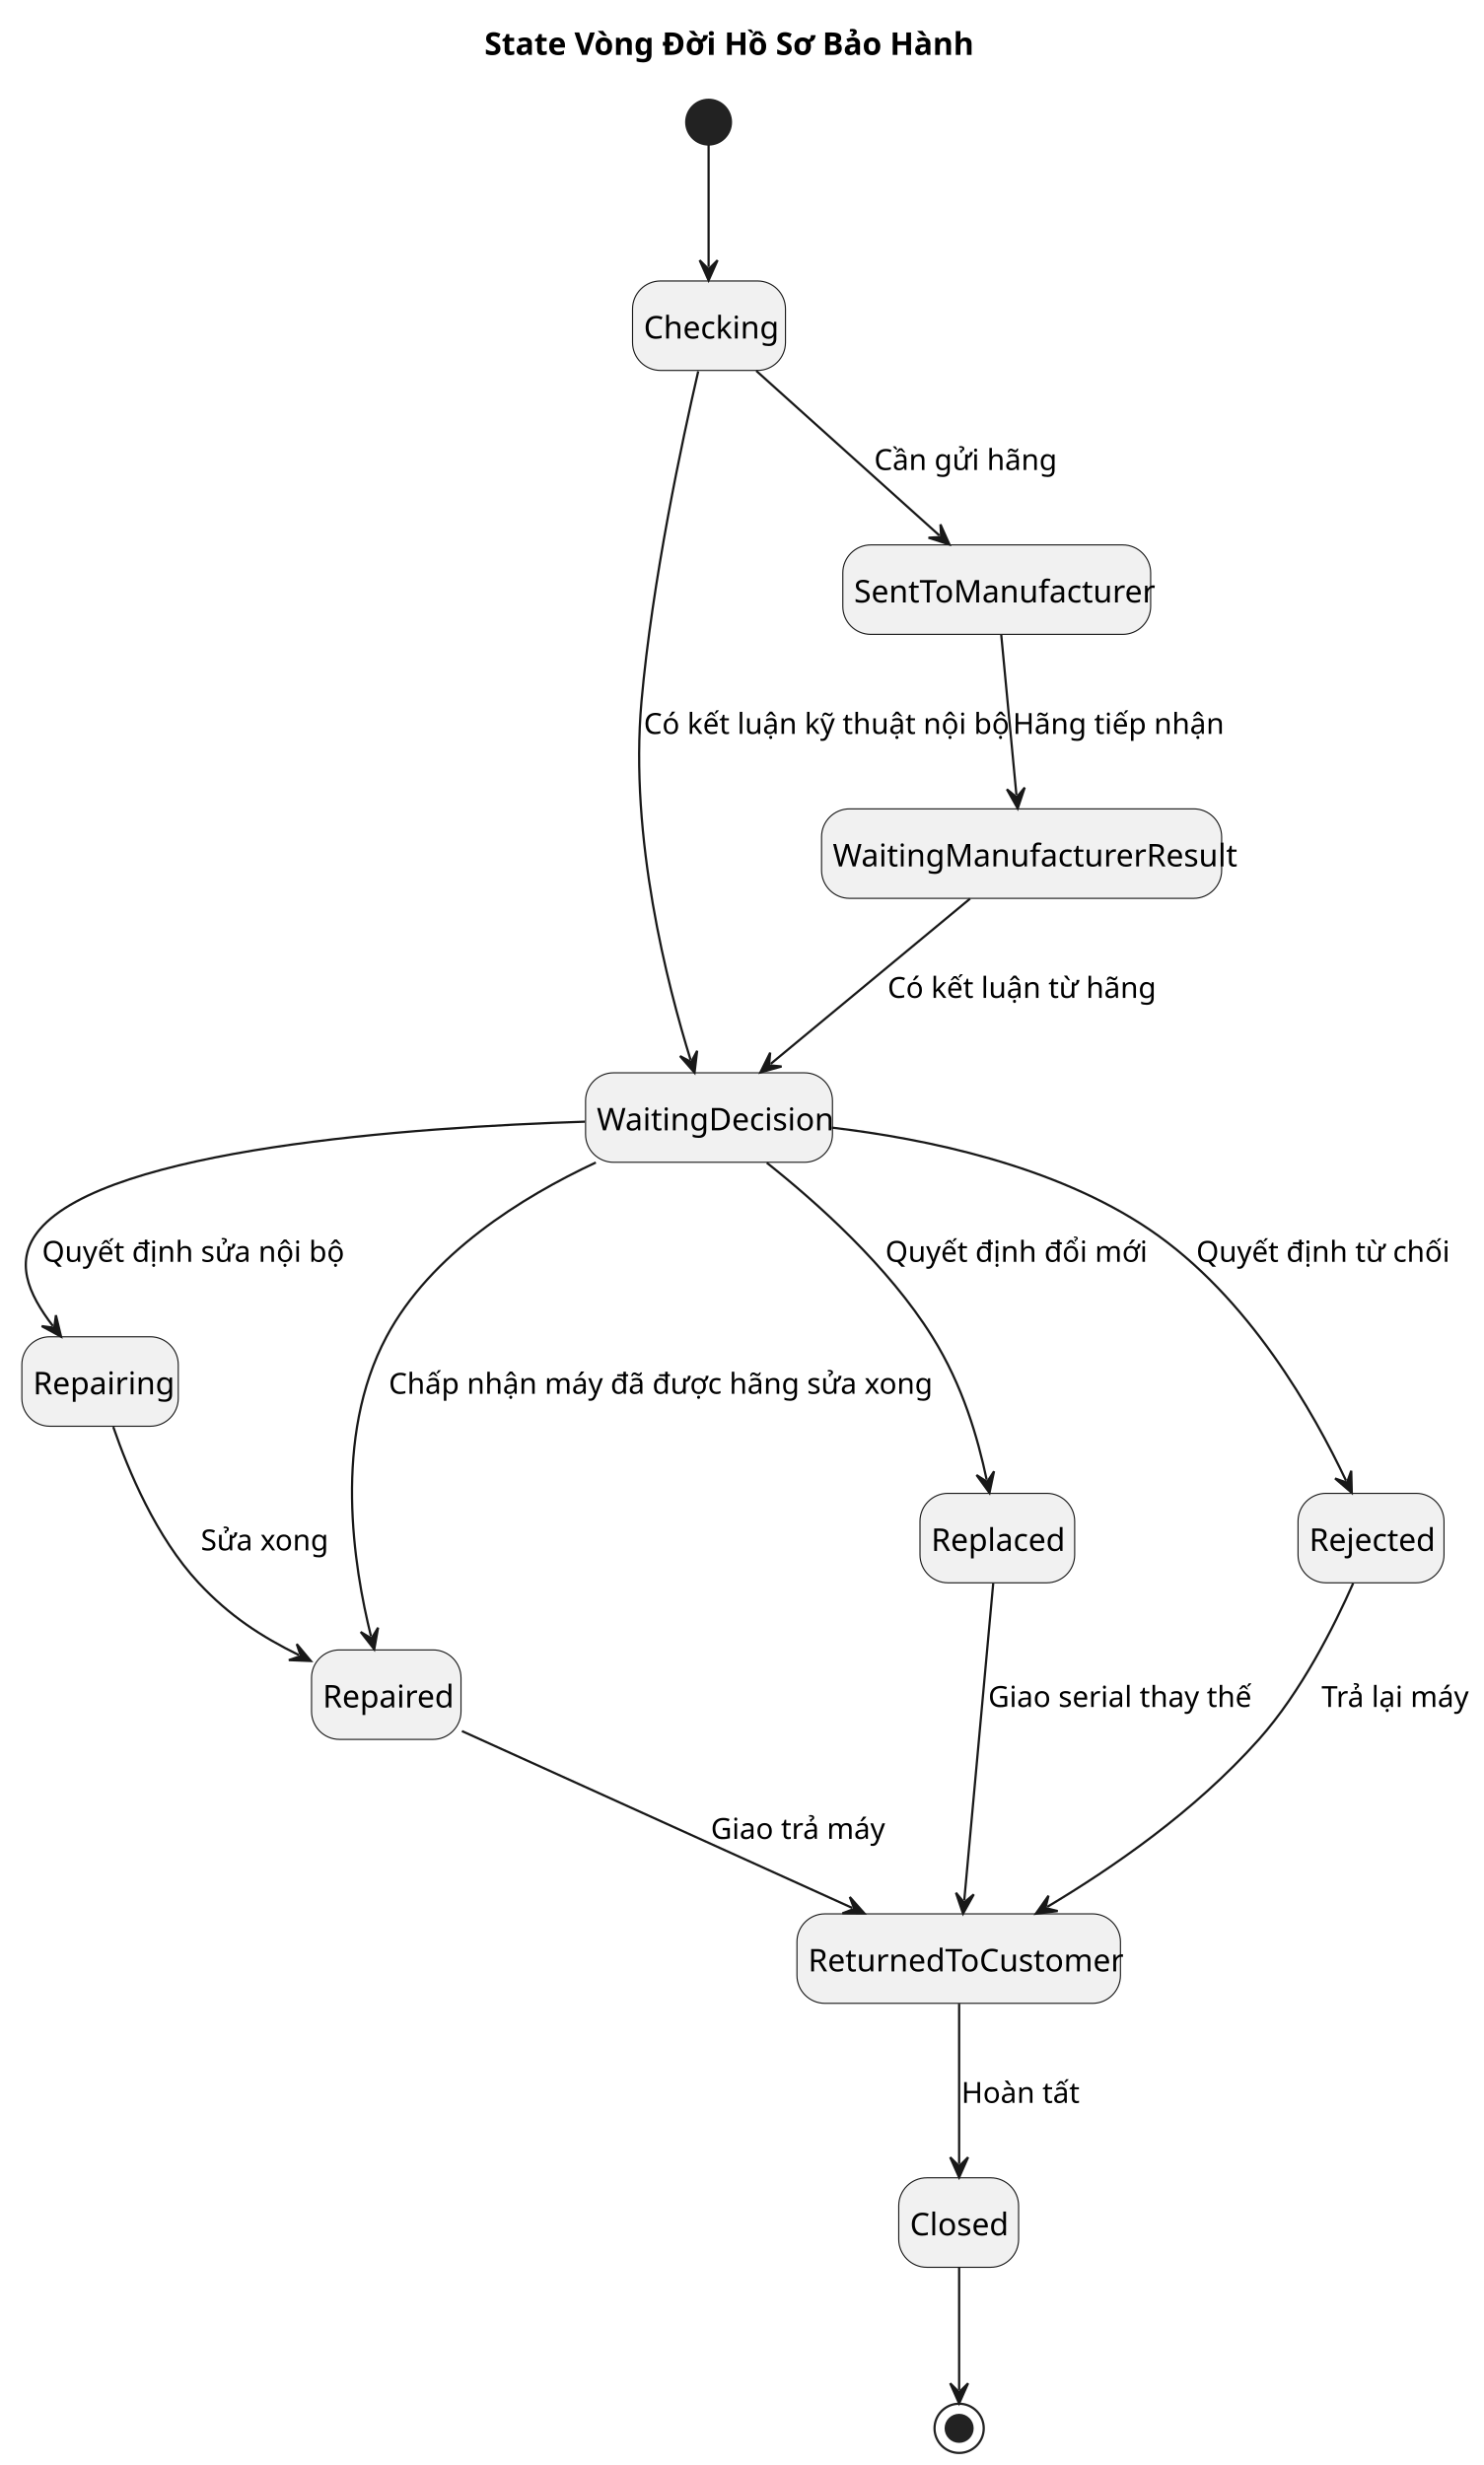
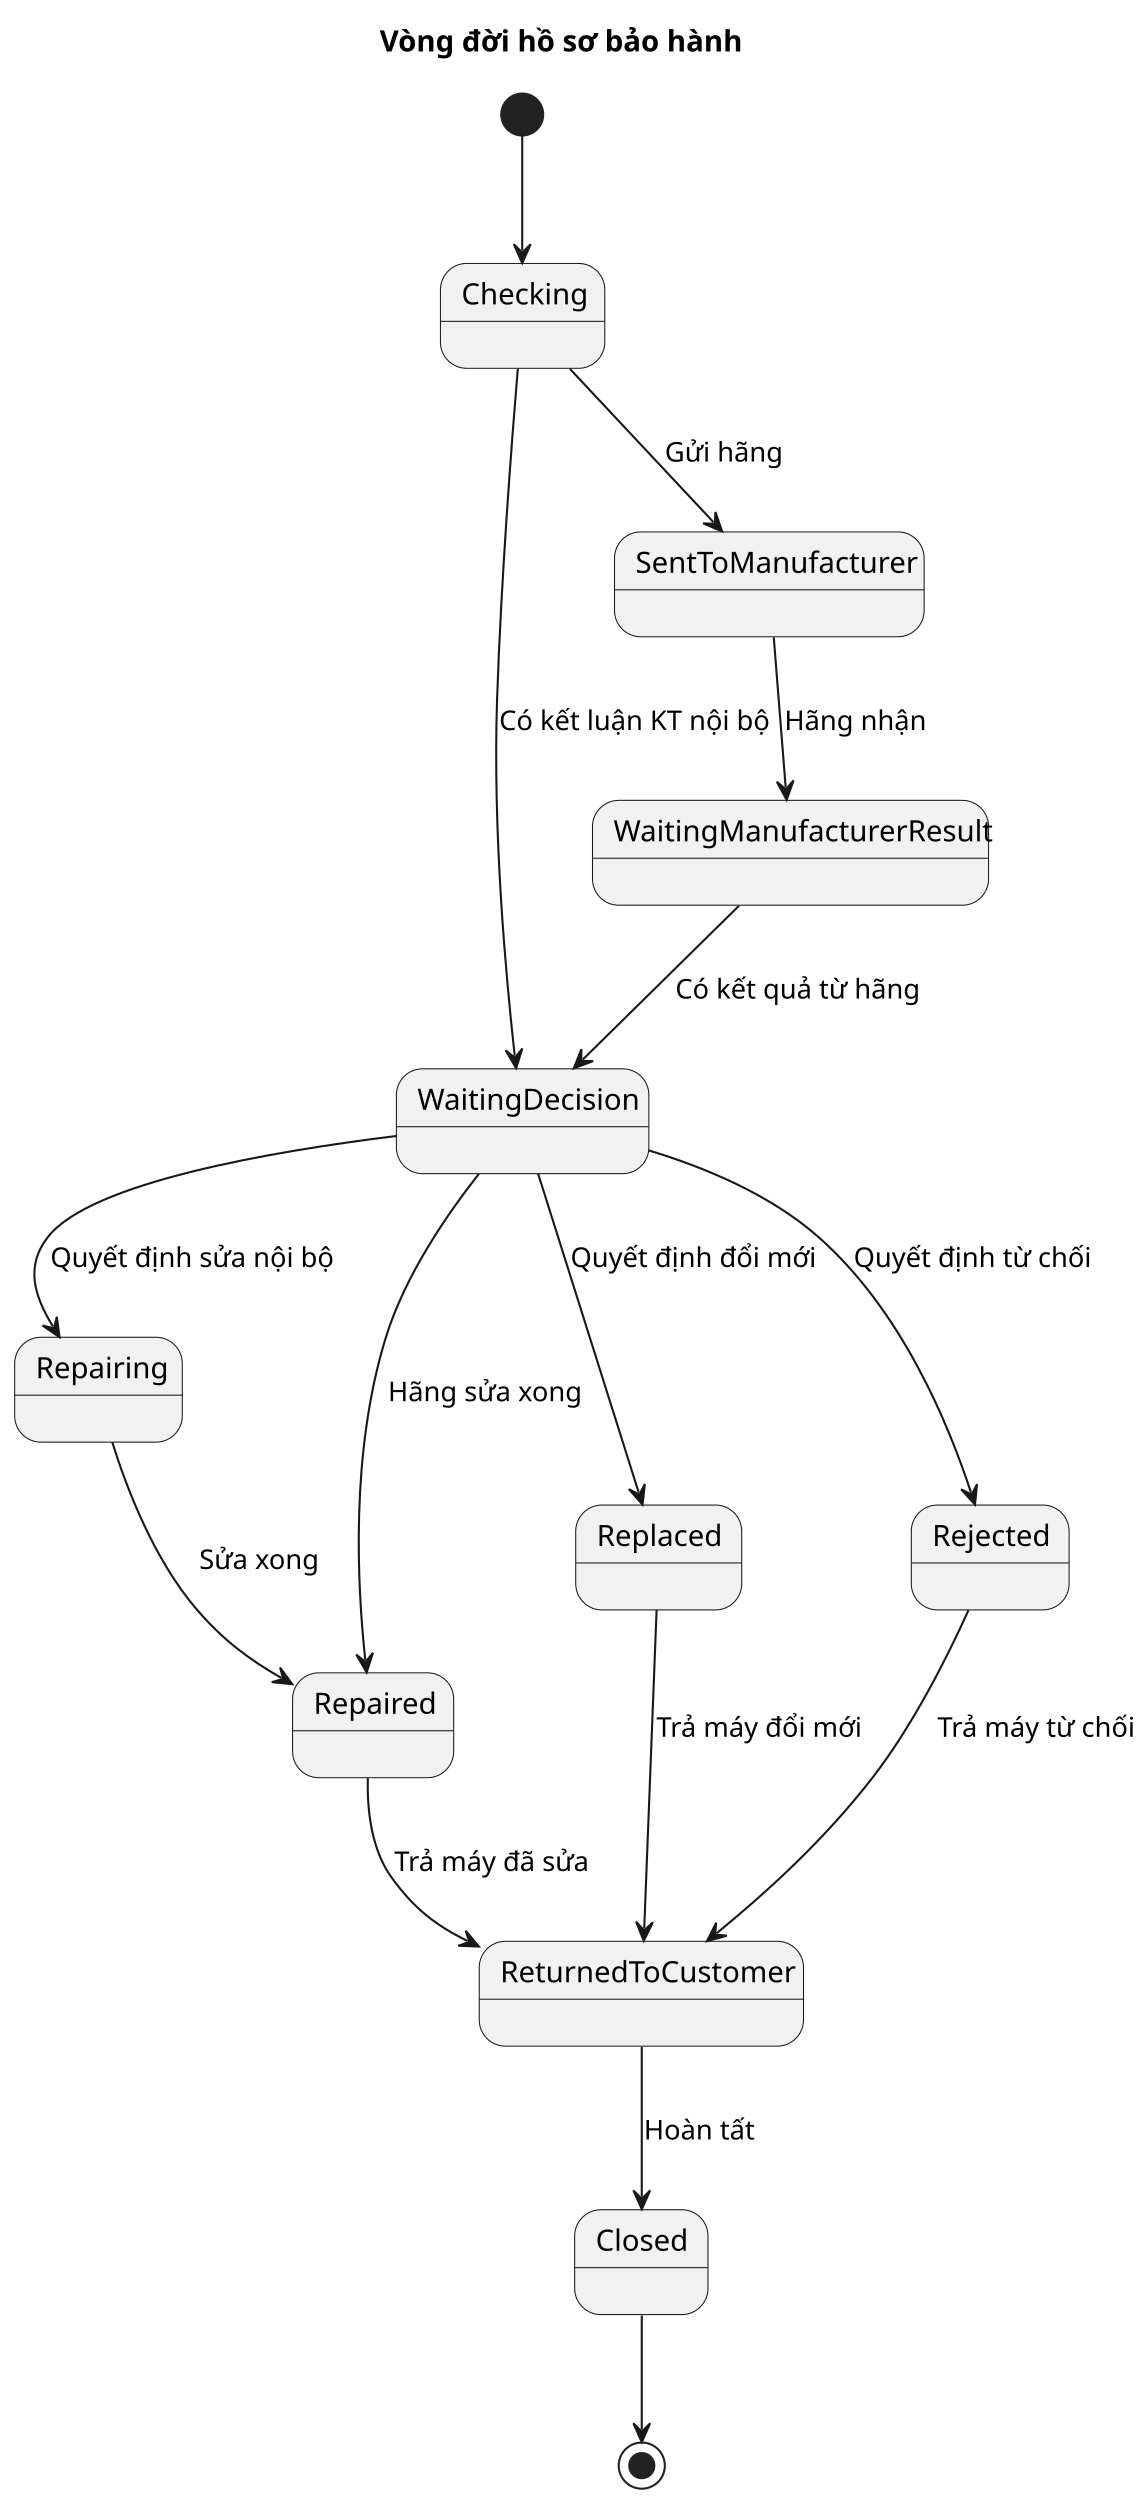
- <svg xmlns="http://www.w3.org/2000/svg" contentStyleType="text/css" data-diagram-type="STATE" height="1102px" preserveAspectRatio="none" style="width:663px;height:1102px;background:#FFFFFF;" version="1.1" viewBox="0 0 663 1102" width="663px" zoomAndPan="magnify">
+ <svg xmlns="http://www.w3.org/2000/svg" contentStyleType="text/css" data-diagram-type="STATE" height="1192px" preserveAspectRatio="none" style="width:546px;height:1192px;background:#FFFFFF;" version="1.1" viewBox="0 0 546 1192" width="546px" zoomAndPan="magnify">
  <defs />
  <g>
-     <g class="title" data-source-line="1465">
-       <text fill="#000000" font-family="sans-serif" font-size="14" font-weight="bold" lengthAdjust="spacing" textLength="215.92" x="216.57" y="24.533">State Vòng Đời Hồ Sơ Bảo Hành</text>
+     <g class="title" data-source-line="1">
+       <text fill="#000000" font-family="sans-serif" font-size="14" font-weight="bold" lengthAdjust="spacing" textLength="170.01" x="181.024" y="24.533">Vòng đời hồ sơ bảo hành</text>
    </g>
-     <g class="start_entity" data-qualified-name=".start." data-source-line="1468" id="ent0002">
-       <ellipse cx="316.77" cy="54.609" fill="#222222" rx="10" ry="10" style="stroke:#222222;stroke-width:1;" />
+     <g class="start_entity" data-qualified-name=".start." data-source-line="3" id="ent0002">
+       <ellipse cx="249" cy="54.609" fill="#222222" rx="10" ry="10" style="stroke:#222222;stroke-width:1;" />
    </g>
-     <rect fill="#F1F1F1" height="40" rx="12.5" ry="12.5" style="stroke:#181818;stroke-width:0.5;" width="68.365" x="282.77" y="125.609" />
-     <text fill="#000000" font-family="sans-serif" font-size="14" lengthAdjust="spacing" textLength="58.365" x="287.77" y="151.338">Checking</text>
-     <rect fill="#F1F1F1" height="40" rx="12.5" ry="12.5" style="stroke:#181818;stroke-width:0.5;" width="110.372" x="261.77" y="479.609" />
-     <text fill="#000000" font-family="sans-serif" font-size="14" lengthAdjust="spacing" textLength="100.372" x="266.77" y="505.338">WaitingDecision</text>
-     <rect fill="#F1F1F1" height="40" rx="12.5" ry="12.5" style="stroke:#181818;stroke-width:0.5;" width="137.62" x="376.77" y="243.609" />
-     <text fill="#000000" font-family="sans-serif" font-size="14" lengthAdjust="spacing" textLength="127.62" x="381.77" y="269.338">SentToManufacturer</text>
-     <rect fill="#F1F1F1" height="40" rx="12.5" ry="12.5" style="stroke:#181818;stroke-width:0.5;" width="178.848" x="367.27" y="361.609" />
-     <text fill="#000000" font-family="sans-serif" font-size="14" lengthAdjust="spacing" textLength="168.848" x="372.27" y="387.338">WaitingManufacturerResult</text>
-     <rect fill="#F1F1F1" height="40" rx="12.5" ry="12.5" style="stroke:#181818;stroke-width:0.5;" width="69.924" x="9.77" y="597.609" />
-     <text fill="#000000" font-family="sans-serif" font-size="14" lengthAdjust="spacing" textLength="59.924" x="14.77" y="623.338">Repairing</text>
-     <rect fill="#F1F1F1" height="40" rx="12.5" ry="12.5" style="stroke:#181818;stroke-width:0.5;" width="66.814" x="139.27" y="737.609" />
-     <text fill="#000000" font-family="sans-serif" font-size="14" lengthAdjust="spacing" textLength="56.813" x="144.27" y="763.338">Repaired</text>
-     <rect fill="#F1F1F1" height="40" rx="12.5" ry="12.5" style="stroke:#181818;stroke-width:0.5;" width="69.151" x="411.27" y="667.609" />
-     <text fill="#000000" font-family="sans-serif" font-size="14" lengthAdjust="spacing" textLength="59.151" x="416.27" y="693.338">Replaced</text>
-     <rect fill="#F1F1F1" height="40" rx="12.5" ry="12.5" style="stroke:#181818;stroke-width:0.5;" width="65.255" x="580.27" y="667.609" />
-     <text fill="#000000" font-family="sans-serif" font-size="14" lengthAdjust="spacing" textLength="55.255" x="585.27" y="693.338">Rejected</text>
-     <rect fill="#F1F1F1" height="40" rx="12.5" ry="12.5" style="stroke:#181818;stroke-width:0.5;" width="144.613" x="356.27" y="855.609" />
-     <text fill="#000000" font-family="sans-serif" font-size="14" lengthAdjust="spacing" textLength="134.613" x="361.27" y="881.338">ReturnedToCustomer</text>
-     <rect fill="#F1F1F1" height="40" rx="12.5" ry="12.5" style="stroke:#181818;stroke-width:0.5;" width="53.579" x="401.77" y="973.609" />
-     <text fill="#000000" font-family="sans-serif" font-size="14" lengthAdjust="spacing" textLength="43.579" x="406.77" y="999.338">Closed</text>
-     <g class="end_entity" data-qualified-name=".end." data-source-line="1482" id="ent0027">
-       <ellipse cx="428.77" cy="1085.609" fill="none" rx="11" ry="11" style="stroke:#222222;stroke-width:1;" />
-       <ellipse cx="428.77" cy="1085.609" fill="#222222" rx="6" ry="6" style="stroke:#222222;stroke-width:1;" />
+     <g class="entity" data-qualified-name="Checking" id="ent0003">
+       <rect fill="#F1F1F1" height="50" rx="12.5" ry="12.5" style="stroke:#181818;stroke-width:0.5;" width="78.365" x="210" y="125.609" />
+       <line style="stroke:#181818;stroke-width:0.5;" x1="210" x2="288.365" y1="153.219" y2="153.219" />
+       <text fill="#000000" font-family="sans-serif" font-size="14" lengthAdjust="spacing" textLength="58.365" x="220" y="145.143">Checking</text>
    </g>
-     <g class="link" data-entity-1="ent0002" data-entity-2="ent0003" data-link-type="dependency" data-source-line="1468" id="lnk4">
-       <path d="M316.77,64.799 C316.77,79.009 316.77,100.629 316.77,119.349" fill="none" id="*start*-to-Checking" style="stroke:#181818;stroke-width:1;" />
-       <polygon fill="#181818" points="316.77,125.349,320.77,116.349,316.77,120.349,312.77,116.349,316.77,125.349" style="stroke:#181818;stroke-width:1;" />
+     <g class="entity" data-qualified-name="WaitingDecision" id="ent0005">
+       <rect fill="#F1F1F1" height="50" rx="12.5" ry="12.5" style="stroke:#181818;stroke-width:0.5;" width="120.372" x="189" y="509.609" />
+       <line style="stroke:#181818;stroke-width:0.5;" x1="189" x2="309.372" y1="537.219" y2="537.219" />
+       <text fill="#000000" font-family="sans-serif" font-size="14" lengthAdjust="spacing" textLength="100.372" x="199" y="529.143">WaitingDecision</text>
    </g>
-     <g class="link" data-entity-1="ent0003" data-entity-2="ent0005" data-link-type="dependency" data-source-line="1469" id="lnk6">
-       <path d="M312.13,165.999 C304.97,196.969 291.58,259.619 286.77,313.609 C281.33,374.699 298.39,440.397 308.71,473.817" fill="none" id="Checking-to-WaitingDecision" style="stroke:#181818;stroke-width:1;" />
-       <polygon fill="#181818" points="310.48,479.549,311.647,469.77,309.005,474.772,304.003,472.13,310.48,479.549" style="stroke:#181818;stroke-width:1;" />
-       <text fill="#000000" font-family="sans-serif" font-size="13" lengthAdjust="spacing" textLength="153.931" x="287.77" y="328.104">Có kết luận kỹ thuật nội bộ</text>
+     <g class="entity" data-qualified-name="SentToManufacturer" id="ent0007">
+       <rect fill="#F1F1F1" height="50" rx="12.5" ry="12.5" style="stroke:#181818;stroke-width:0.5;" width="147.62" x="293" y="253.609" />
+       <line style="stroke:#181818;stroke-width:0.5;" x1="293" x2="440.62" y1="281.219" y2="281.219" />
+       <text fill="#000000" font-family="sans-serif" font-size="14" lengthAdjust="spacing" textLength="127.62" x="303" y="273.143">SentToManufacturer</text>
    </g>
-     <g class="link" data-entity-1="ent0003" data-entity-2="ent0007" data-link-type="dependency" data-source-line="1470" id="lnk8">
-       <path d="M338.07,165.769 C361.97,187.259 396.059,217.907 419.979,239.417" fill="none" id="Checking-to-SentToManufacturer" style="stroke:#181818;stroke-width:1;" />
-       <polygon fill="#181818" points="424.44,243.429,420.423,234.437,420.722,240.086,415.073,240.386,424.44,243.429" style="stroke:#181818;stroke-width:1;" />
-       <text fill="#000000" font-family="sans-serif" font-size="13" lengthAdjust="spacing" textLength="78.812" x="390.77" y="210.105">Cần gửi hãng</text>
+     <g class="entity" data-qualified-name="WaitingManufacturerResult" id="ent0009">
+       <rect fill="#F1F1F1" height="50" rx="12.5" ry="12.5" style="stroke:#181818;stroke-width:0.5;" width="188.848" x="282.5" y="381.609" />
+       <line style="stroke:#181818;stroke-width:0.5;" x1="282.5" x2="471.348" y1="409.219" y2="409.219" />
+       <text fill="#000000" font-family="sans-serif" font-size="14" lengthAdjust="spacing" textLength="168.848" x="292.5" y="401.143">WaitingManufacturerResult</text>
    </g>
-     <g class="link" data-entity-1="ent0007" data-entity-2="ent0009" data-link-type="dependency" data-source-line="1471" id="lnk10">
-       <path d="M447.59,283.769 C449.62,305.259 452.344,333.946 454.384,355.456" fill="none" id="SentToManufacturer-to-WaitingManufacturerResult" style="stroke:#181818;stroke-width:1;" />
-       <polygon fill="#181818" points="454.95,361.429,458.082,352.092,454.478,356.452,450.118,352.847,454.95,361.429" style="stroke:#181818;stroke-width:1;" />
-       <text fill="#000000" font-family="sans-serif" font-size="13" lengthAdjust="spacing" textLength="88.182" x="452.77" y="328.104">Hãng tiếp nhận</text>
+     <g class="entity" data-qualified-name="Repairing" id="ent0012">
+       <rect fill="#F1F1F1" height="50" rx="12.5" ry="12.5" style="stroke:#181818;stroke-width:0.5;" width="79.924" x="7" y="637.609" />
+       <line style="stroke:#181818;stroke-width:0.5;" x1="7" x2="86.924" y1="665.219" y2="665.219" />
+       <text fill="#000000" font-family="sans-serif" font-size="14" lengthAdjust="spacing" textLength="59.924" x="17" y="657.143">Repairing</text>
    </g>
-     <g class="link" data-entity-1="ent0009" data-entity-2="ent0005" data-link-type="dependency" data-source-line="1472" id="lnk11">
-       <path d="M433.65,401.769 C407.71,423.259 370.5,454.091 344.54,475.601" fill="none" id="WaitingManufacturerResult-to-WaitingDecision" style="stroke:#181818;stroke-width:1;" />
-       <polygon fill="#181818" points="339.92,479.429,349.402,476.767,343.77,476.239,344.298,470.607,339.92,479.429" style="stroke:#181818;stroke-width:1;" />
-       <text fill="#000000" font-family="sans-serif" font-size="13" lengthAdjust="spacing" textLength="114.22" x="396.77" y="446.104">Có kết luận từ hãng</text>
+     <g class="entity" data-qualified-name="Repaired" id="ent0014">
+       <rect fill="#F1F1F1" height="50" rx="12.5" ry="12.5" style="stroke:#181818;stroke-width:0.5;" width="76.814" x="139.5" y="797.609" />
+       <line style="stroke:#181818;stroke-width:0.5;" x1="139.5" x2="216.314" y1="825.219" y2="825.219" />
+       <text fill="#000000" font-family="sans-serif" font-size="14" lengthAdjust="spacing" textLength="56.813" x="149.5" y="817.143">Repaired</text>
    </g>
-     <g class="link" data-entity-1="ent0005" data-entity-2="ent0012" data-link-type="dependency" data-source-line="1473" id="lnk13">
-       <path d="M261.46,501.459 C183.79,503.959 48.42,513.529 17.77,549.609 C6,563.469 12.568,578.359 23.648,592.799" fill="none" id="WaitingDecision-to-Repairing" style="stroke:#181818;stroke-width:1;" />
-       <polygon fill="#181818" points="27.3,597.559,24.995,587.984,24.256,593.593,18.648,592.854,27.3,597.559" style="stroke:#181818;stroke-width:1;" />
-       <text fill="#000000" font-family="sans-serif" font-size="13" lengthAdjust="spacing" textLength="127.95" x="18.77" y="564.105">Quyết định sửa nội bộ</text>
+     <g class="entity" data-qualified-name="Replaced" id="ent0016">
+       <rect fill="#F1F1F1" height="50" rx="12.5" ry="12.5" style="stroke:#181818;stroke-width:0.5;" width="79.151" x="274.5" y="717.609" />
+       <line style="stroke:#181818;stroke-width:0.5;" x1="274.5" x2="353.651" y1="745.219" y2="745.219" />
+       <text fill="#000000" font-family="sans-serif" font-size="14" lengthAdjust="spacing" textLength="59.151" x="284.5" y="737.143">Replaced</text>
    </g>
-     <g class="link" data-entity-1="ent0005" data-entity-2="ent0014" data-link-type="dependency" data-source-line="1474" id="lnk15">
-       <path d="M266.36,519.699 C233.21,535.199 192.45,560.619 172.77,597.609 C148.72,642.809 158.076,700.166 165.856,731.536" fill="none" id="WaitingDecision-to-Repaired" style="stroke:#181818;stroke-width:1;" />
-       <polygon fill="#181818" points="167.3,737.359,169.016,727.661,166.096,732.506,161.251,729.587,167.3,737.359" style="stroke:#181818;stroke-width:1;" />
-       <text fill="#000000" font-family="sans-serif" font-size="13" lengthAdjust="spacing" textLength="234.8" x="173.77" y="623.105">Chấp nhận máy đã được hãng sửa xong</text>
+     <g class="entity" data-qualified-name="Rejected" id="ent0018">
+       <rect fill="#F1F1F1" height="50" rx="12.5" ry="12.5" style="stroke:#181818;stroke-width:0.5;" width="75.255" x="434.5" y="717.609" />
+       <line style="stroke:#181818;stroke-width:0.5;" x1="434.5" x2="509.755" y1="745.219" y2="745.219" />
+       <text fill="#000000" font-family="sans-serif" font-size="14" lengthAdjust="spacing" textLength="55.255" x="444.5" y="737.143">Rejected</text>
    </g>
-     <g class="link" data-entity-1="ent0005" data-entity-2="ent0016" data-link-type="dependency" data-source-line="1475" id="lnk17">
-       <path d="M342.79,519.829 C365.29,537.699 397.18,566.209 416.77,597.609 C430.45,619.529 437.071,642.691 441.081,661.531" fill="none" id="WaitingDecision-to-Replaced" style="stroke:#181818;stroke-width:1;" />
-       <polygon fill="#181818" points="442.33,667.399,444.369,657.764,441.289,662.509,436.544,659.429,442.33,667.399" style="stroke:#181818;stroke-width:1;" />
-       <text fill="#000000" font-family="sans-serif" font-size="13" lengthAdjust="spacing" textLength="109.688" x="395.77" y="564.105">Quyết định đổi mới</text>
+     <g class="entity" data-qualified-name="ReturnedToCustomer" id="ent0021">
+       <rect fill="#F1F1F1" height="50" rx="12.5" ry="12.5" style="stroke:#181818;stroke-width:0.5;" width="154.613" x="228.5" y="925.609" />
+       <line style="stroke:#181818;stroke-width:0.5;" x1="228.5" x2="383.113" y1="953.219" y2="953.219" />
+       <text fill="#000000" font-family="sans-serif" font-size="14" lengthAdjust="spacing" textLength="134.613" x="238.5" y="945.143">ReturnedToCustomer</text>
    </g>
-     <g class="link" data-entity-1="ent0005" data-entity-2="ent0018" data-link-type="dependency" data-source-line="1476" id="lnk19">
-       <path d="M371.88,504.119 C413.85,509.069 471.43,520.989 513.77,549.609 C558.5,579.849 587.509,631.968 601.729,661.948" fill="none" id="WaitingDecision-to-Rejected" style="stroke:#181818;stroke-width:1;" />
-       <polygon fill="#181818" points="604.3,667.369,604.057,657.524,602.157,662.852,596.829,660.952,604.3,667.369" style="stroke:#181818;stroke-width:1;" />
-       <text fill="#000000" font-family="sans-serif" font-size="13" lengthAdjust="spacing" textLength="106.26" x="534.77" y="564.105">Quyết định từ chối</text>
+     <g class="entity" data-qualified-name="Closed" id="ent0025">
+       <rect fill="#F1F1F1" height="50" rx="12.5" ry="12.5" style="stroke:#181818;stroke-width:0.5;" width="63.579" x="274" y="1053.609" />
+       <line style="stroke:#181818;stroke-width:0.5;" x1="274" x2="337.579" y1="1081.219" y2="1081.219" />
+       <text fill="#000000" font-family="sans-serif" font-size="14" lengthAdjust="spacing" textLength="43.579" x="284" y="1073.143">Closed</text>
    </g>
-     <g class="link" data-entity-1="ent0012" data-entity-2="ent0014" data-link-type="dependency" data-source-line="1477" id="lnk20">
-       <path d="M50.63,637.899 C57.31,657.349 69.84,687.319 88.77,707.609 C102.71,722.539 116.859,731.654 133.579,739.904" fill="none" id="Repairing-to-Repaired" style="stroke:#181818;stroke-width:1;" />
-       <polygon fill="#181818" points="138.96,742.559,132.659,734.99,134.476,740.347,129.119,742.164,138.96,742.559" style="stroke:#181818;stroke-width:1;" />
-       <text fill="#000000" font-family="sans-serif" font-size="13" lengthAdjust="spacing" textLength="56.405" x="89.77" y="693.105">Sửa xong</text>
+     <g class="end_entity" data-qualified-name=".end." data-source-line="20" id="ent0027">
+       <ellipse cx="306" cy="1175.609" fill="none" rx="11" ry="11" style="stroke:#222222;stroke-width:1;" />
+       <ellipse cx="306" cy="1175.609" fill="#222222" rx="6" ry="6" style="stroke:#222222;stroke-width:1;" />
    </g>
-     <g class="link" data-entity-1="ent0014" data-entity-2="ent0021" data-link-type="dependency" data-source-line="1478" id="lnk22">
-       <path d="M206.5,773.889 C252.8,794.869 330.555,830.103 380.975,852.953" fill="none" id="Repaired-to-ReturnedToCustomer" style="stroke:#181818;stroke-width:1;" />
-       <polygon fill="#181818" points="386.44,855.429,379.894,848.071,381.886,853.365,376.591,855.358,386.44,855.429" style="stroke:#181818;stroke-width:1;" />
-       <text fill="#000000" font-family="sans-serif" font-size="13" lengthAdjust="spacing" textLength="74.414" x="317.77" y="822.105">Giao trả máy</text>
+     <g class="link" data-entity-1="ent0002" data-entity-2="ent0003" data-link-type="dependency" data-source-line="3" id="lnk4">
+       <path d="M249,64.619 C249,78.499 249,99.579 249,119.449" fill="none" id="*start*-to-Checking" style="stroke:#181818;stroke-width:1;" />
+       <polygon fill="#181818" points="249,125.449,253,116.449,249,120.449,245,116.449,249,125.449" style="stroke:#181818;stroke-width:1;" />
    </g>
-     <g class="link" data-entity-1="ent0016" data-entity-2="ent0021" data-link-type="dependency" data-source-line="1479" id="lnk23">
-       <path d="M444.01,707.809 C440.75,743.549 434.315,813.874 431.065,849.534" fill="none" id="Replaced-to-ReturnedToCustomer" style="stroke:#181818;stroke-width:1;" />
-       <polygon fill="#181818" points="430.52,855.509,435.32,846.91,430.974,850.53,427.353,846.183,430.52,855.509" style="stroke:#181818;stroke-width:1;" />
-       <text fill="#000000" font-family="sans-serif" font-size="13" lengthAdjust="spacing" textLength="112.004" x="441.77" y="763.105">Giao serial thay thế</text>
+     <g class="link" data-entity-1="ent0003" data-entity-2="ent0005" data-link-type="dependency" data-source-line="4" id="lnk6">
+       <path d="M246.9,175.729 C243.99,210.549 238.87,276.959 237,333.609 C234.91,397.059 241.237,465.726 245.417,503.346" fill="none" id="Checking-to-WaitingDecision" style="stroke:#181818;stroke-width:1;" />
+       <polygon fill="#181818" points="246.08,509.309,249.062,499.923,245.528,504.34,241.111,500.806,246.08,509.309" style="stroke:#181818;stroke-width:1;" />
+       <text fill="#000000" font-family="sans-serif" font-size="13" lengthAdjust="spacing" textLength="125.017" x="238" y="348.104">Có kết luận KT nội bộ</text>
    </g>
-     <g class="link" data-entity-1="ent0018" data-entity-2="ent0021" data-link-type="dependency" data-source-line="1480" id="lnk24">
-       <path d="M604.91,707.839 C596.45,726.969 581.64,756.439 562.77,777.609 C533.82,810.089 497.348,835.018 468.198,852.468" fill="none" id="Rejected-to-ReturnedToCustomer" style="stroke:#181818;stroke-width:1;" />
-       <polygon fill="#181818" points="463.05,855.549,472.827,854.359,467.34,852.981,468.718,847.495,463.05,855.549" style="stroke:#181818;stroke-width:1;" />
-       <text fill="#000000" font-family="sans-serif" font-size="13" lengthAdjust="spacing" textLength="64.289" x="590.77" y="763.105">Trả lại máy</text>
+     <g class="link" data-entity-1="ent0003" data-entity-2="ent0007" data-link-type="dependency" data-source-line="5" id="lnk8">
+       <path d="M271.75,175.899 C292.65,198.219 319.349,226.72 340.219,249.01" fill="none" id="Checking-to-SentToManufacturer" style="stroke:#181818;stroke-width:1;" />
+       <polygon fill="#181818" points="344.32,253.389,341.089,244.086,340.903,249.739,335.249,249.554,344.32,253.389" style="stroke:#181818;stroke-width:1;" />
+       <text fill="#000000" font-family="sans-serif" font-size="13" lengthAdjust="spacing" textLength="54.234" x="317" y="220.105">Gửi hãng</text>
    </g>
-     <g class="link" data-entity-1="ent0021" data-entity-2="ent0025" data-link-type="dependency" data-source-line="1481" id="lnk26">
-       <path d="M428.77,895.769 C428.77,917.259 428.77,945.919 428.77,967.429" fill="none" id="ReturnedToCustomer-to-Closed" style="stroke:#181818;stroke-width:1;" />
-       <polygon fill="#181818" points="428.77,973.429,432.77,964.429,428.77,968.429,424.77,964.429,428.77,973.429" style="stroke:#181818;stroke-width:1;" />
-       <text fill="#000000" font-family="sans-serif" font-size="13" lengthAdjust="spacing" textLength="49.144" x="429.77" y="940.105">Hoàn tất</text>
+     <g class="link" data-entity-1="ent0007" data-entity-2="ent0009" data-link-type="dependency" data-source-line="6" id="lnk10">
+       <path d="M368.93,303.899 C370.7,326.219 372.835,353.118 374.605,375.408" fill="none" id="SentToManufacturer-to-WaitingManufacturerResult" style="stroke:#181818;stroke-width:1;" />
+       <polygon fill="#181818" points="375.08,381.389,378.355,372.101,374.684,376.405,370.38,372.734,375.08,381.389" style="stroke:#181818;stroke-width:1;" />
+       <text fill="#000000" font-family="sans-serif" font-size="13" lengthAdjust="spacing" textLength="63.61" x="374" y="348.104">Hãng nhận</text>
    </g>
-     <g class="link" data-entity-1="ent0025" data-entity-2="ent0027" data-link-type="dependency" data-source-line="1482" id="lnk28">
-       <path d="M428.77,1013.699 C428.77,1032.269 428.77,1053.779 428.77,1068.479" fill="none" id="Closed-to-*end*" style="stroke:#181818;stroke-width:1;" />
-       <polygon fill="#181818" points="428.77,1074.479,432.77,1065.479,428.77,1069.479,424.77,1065.479,428.77,1074.479" style="stroke:#181818;stroke-width:1;" />
+     <g class="link" data-entity-1="ent0009" data-entity-2="ent0005" data-link-type="dependency" data-source-line="7" id="lnk11">
+       <path d="M352.32,431.899 C329.65,454.219 300.526,482.891 277.877,505.181" fill="none" id="WaitingManufacturerResult-to-WaitingDecision" style="stroke:#181818;stroke-width:1;" />
+       <polygon fill="#181818" points="273.6,509.389,282.82,505.928,277.164,505.882,277.209,500.226,273.6,509.389" style="stroke:#181818;stroke-width:1;" />
+       <text fill="#000000" font-family="sans-serif" font-size="13" lengthAdjust="spacing" textLength="111.332" x="322" y="476.104">Có kết quả từ hãng</text>
+     </g>
+     <g class="link" data-entity-1="ent0005" data-entity-2="ent0012" data-link-type="dependency" data-source-line="9" id="lnk13">
+       <path d="M188.98,541.629 C129.16,549.009 43.34,563.839 23,589.609 C12.06,603.469 16.008,617.438 25.248,632.468" fill="none" id="WaitingDecision-to-Repairing" style="stroke:#181818;stroke-width:1;" />
+       <polygon fill="#181818" points="28.39,637.579,27.084,627.817,25.771,633.32,20.269,632.007,28.39,637.579" style="stroke:#181818;stroke-width:1;" />
+       <text fill="#000000" font-family="sans-serif" font-size="13" lengthAdjust="spacing" textLength="127.95" x="24" y="604.105">Quyết định sửa nội bộ</text>
+     </g>
+     <g class="link" data-entity-1="ent0005" data-entity-2="ent0014" data-link-type="dependency" data-source-line="10" id="lnk15">
+       <path d="M228.33,559.699 C212.93,579.259 193.06,608.319 184,637.609 C166.95,692.719 170.319,755.624 174.169,791.454" fill="none" id="WaitingDecision-to-Repaired" style="stroke:#181818;stroke-width:1;" />
+       <polygon fill="#181818" points="174.81,797.419,177.826,788.043,174.276,792.448,169.871,788.898,174.81,797.419" style="stroke:#181818;stroke-width:1;" />
+       <text fill="#000000" font-family="sans-serif" font-size="13" lengthAdjust="spacing" textLength="88.924" x="185" y="668.105">Hãng sửa xong</text>
+     </g>
+     <g class="link" data-entity-1="ent0005" data-entity-2="ent0016" data-link-type="dependency" data-source-line="11" id="lnk17">
+       <path d="M256.58,559.639 C269.07,599.229 292.035,671.987 304.555,711.687" fill="none" id="WaitingDecision-to-Replaced" style="stroke:#181818;stroke-width:1;" />
+       <polygon fill="#181818" points="306.36,717.409,307.468,707.623,304.856,712.641,299.838,710.029,306.36,717.409" style="stroke:#181818;stroke-width:1;" />
+       <text fill="#000000" font-family="sans-serif" font-size="13" lengthAdjust="spacing" textLength="109.688" x="272" y="604.105">Quyết định đổi mới</text>
+     </g>
+     <g class="link" data-entity-1="ent0005" data-entity-2="ent0018" data-link-type="dependency" data-source-line="12" id="lnk19">
+       <path d="M309.24,548.489 C336.33,556.679 367.26,569.629 390,589.609 C429.98,624.739 452.061,678.531 463.001,711.711" fill="none" id="WaitingDecision-to-Rejected" style="stroke:#181818;stroke-width:1;" />
+       <polygon fill="#181818" points="464.88,717.409,465.861,707.61,463.314,712.661,458.263,710.115,464.88,717.409" style="stroke:#181818;stroke-width:1;" />
+       <text fill="#000000" font-family="sans-serif" font-size="13" lengthAdjust="spacing" textLength="106.26" x="407" y="604.105">Quyết định từ chối</text>
+     </g>
+     <g class="link" data-entity-1="ent0012" data-entity-2="ent0014" data-link-type="dependency" data-source-line="14" id="lnk20">
+       <path d="M53.53,687.669 C60.6,710.279 73.68,744.059 94,767.609 C106.46,782.049 118.518,791.059 134.158,800.049" fill="none" id="Repairing-to-Repaired" style="stroke:#181818;stroke-width:1;" />
+       <polygon fill="#181818" points="139.36,803.039,133.551,795.086,135.025,800.548,129.564,802.022,139.36,803.039" style="stroke:#181818;stroke-width:1;" />
+       <text fill="#000000" font-family="sans-serif" font-size="13" lengthAdjust="spacing" textLength="56.405" x="95" y="748.105">Sửa xong</text>
+     </g>
+     <g class="link" data-entity-1="ent0014" data-entity-2="ent0021" data-link-type="dependency" data-source-line="15" id="lnk22">
+       <path d="M175.37,847.819 C175,862.929 176.99,882.019 187,895.609 C197.42,909.769 207.055,917.664 222.935,925.464" fill="none" id="Repaired-to-ReturnedToCustomer" style="stroke:#181818;stroke-width:1;" />
+       <polygon fill="#181818" points="228.32,928.109,222.005,920.551,223.832,925.905,218.478,927.732,228.32,928.109" style="stroke:#181818;stroke-width:1;" />
+       <text fill="#000000" font-family="sans-serif" font-size="13" lengthAdjust="spacing" textLength="91.787" x="188" y="892.105">Trả máy đã sửa</text>
+     </g>
+     <g class="link" data-entity-1="ent0016" data-entity-2="ent0021" data-link-type="dependency" data-source-line="16" id="lnk23">
+       <path d="M313.07,767.639 C311.53,807.229 308.713,879.714 307.173,919.414" fill="none" id="Replaced-to-ReturnedToCustomer" style="stroke:#181818;stroke-width:1;" />
+       <polygon fill="#181818" points="306.94,925.409,311.286,916.571,307.134,920.413,303.292,916.261,306.94,925.409" style="stroke:#181818;stroke-width:1;" />
+       <text fill="#000000" font-family="sans-serif" font-size="13" lengthAdjust="spacing" textLength="94.485" x="313" y="828.105">Trả máy đổi mới</text>
+     </g>
+     <g class="link" data-entity-1="ent0018" data-entity-2="ent0021" data-link-type="dependency" data-source-line="17" id="lnk24">
+       <path d="M461.81,767.659 C451.88,789.649 435.45,822.469 416,847.609 C392.89,877.479 365.312,902.428 341.712,921.758" fill="none" id="Rejected-to-ReturnedToCustomer" style="stroke:#181818;stroke-width:1;" />
+       <polygon fill="#181818" points="337.07,925.559,346.567,922.951,340.938,922.391,341.498,916.762,337.07,925.559" style="stroke:#181818;stroke-width:1;" />
+       <text fill="#000000" font-family="sans-serif" font-size="13" lengthAdjust="spacing" textLength="91.057" x="447" y="828.105">Trả máy từ chối</text>
+     </g>
+     <g class="link" data-entity-1="ent0021" data-entity-2="ent0025" data-link-type="dependency" data-source-line="19" id="lnk26">
+       <path d="M306,975.899 C306,998.219 306,1025.099 306,1047.389" fill="none" id="ReturnedToCustomer-to-Closed" style="stroke:#181818;stroke-width:1;" />
+       <polygon fill="#181818" points="306,1053.389,310,1044.389,306,1048.389,302,1044.389,306,1053.389" style="stroke:#181818;stroke-width:1;" />
+       <text fill="#000000" font-family="sans-serif" font-size="13" lengthAdjust="spacing" textLength="49.144" x="307" y="1020.105">Hoàn tất</text>
+     </g>
+     <g class="link" data-entity-1="ent0025" data-entity-2="ent0027" data-link-type="dependency" data-source-line="20" id="lnk28">
+       <path d="M306,1104.069 C306,1123.649 306,1144.099 306,1158.409" fill="none" id="Closed-to-*end*" style="stroke:#181818;stroke-width:1;" />
+       <polygon fill="#181818" points="306,1164.409,310,1155.409,306,1159.409,302,1155.409,306,1164.409" style="stroke:#181818;stroke-width:1;" />
    </g>
  </g>
</svg>
